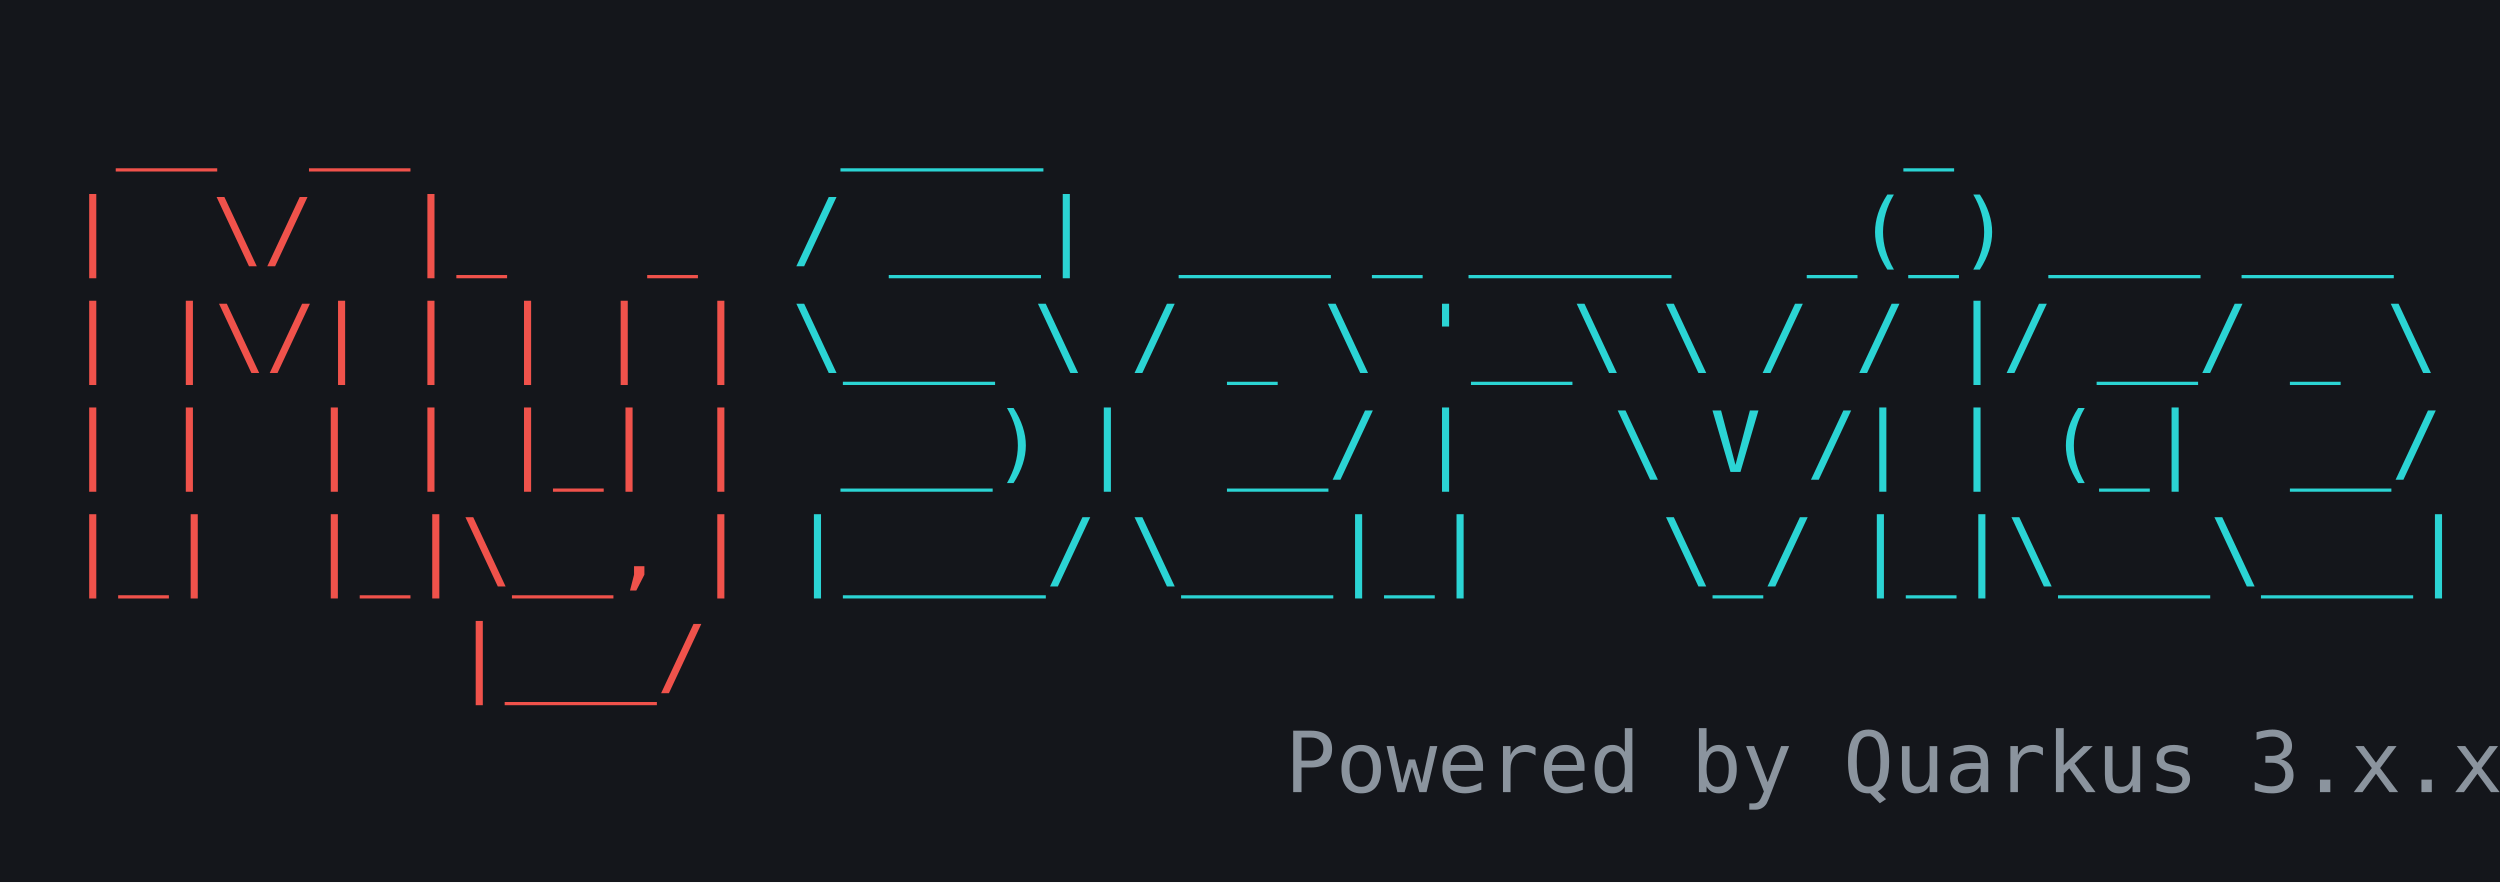
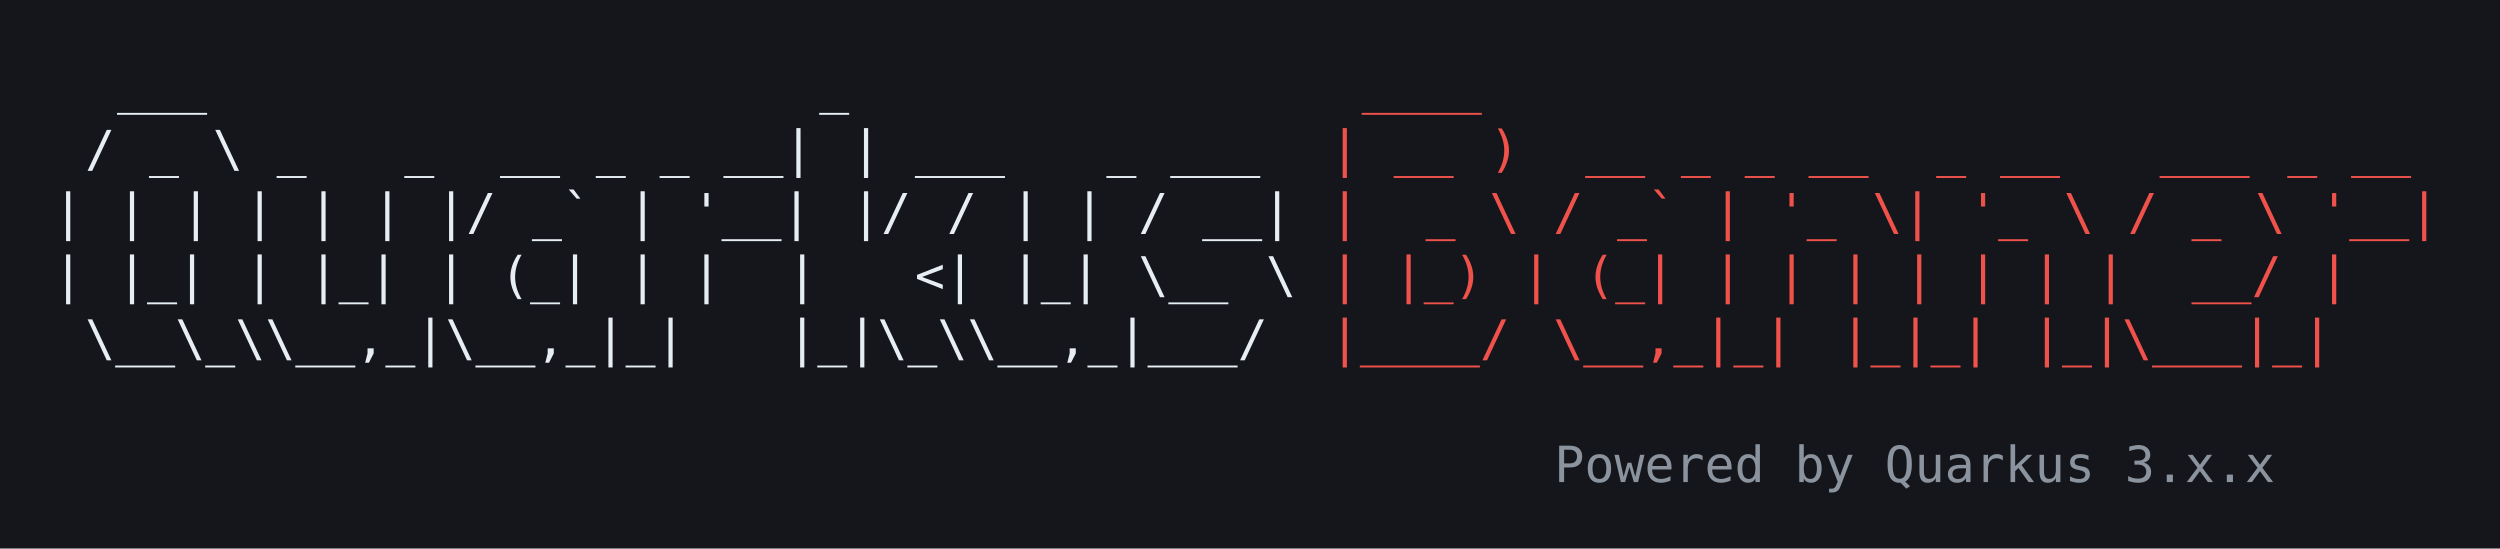
- <svg xmlns="http://www.w3.org/2000/svg" width="445" height="157" viewBox="0 0 445 157" font-family="ui-monospace,SFMono-Regular,Menlo,Consolas,monospace" xml:space="preserve" role="img" aria-label="Coloured Quarkus banner: My in red, Service in cyan">
-   <rect width="445" height="157" fill="#14161b" />
-   <text x="12.0" y="27" font-size="15" textLength="8.6" lengthAdjust="spacingAndGlyphs" fill="#8b949e"> </text>
-   <text x="20.6" y="27" font-size="15" textLength="17.2" lengthAdjust="spacingAndGlyphs" fill="#f0524b">__</text>
-   <text x="37.8" y="27" font-size="15" textLength="17.2" lengthAdjust="spacingAndGlyphs" fill="#8b949e">  </text>
-   <text x="55.0" y="27" font-size="15" textLength="17.2" lengthAdjust="spacingAndGlyphs" fill="#f0524b">__</text>
-   <text x="72.2" y="27" font-size="15" textLength="77.4" lengthAdjust="spacingAndGlyphs" fill="#8b949e">         </text>
-   <text x="149.6" y="27" font-size="15" textLength="34.4" lengthAdjust="spacingAndGlyphs" fill="#2bd4d4">____</text>
-   <text x="184.0" y="27" font-size="15" textLength="154.8" lengthAdjust="spacingAndGlyphs" fill="#8b949e">                  </text>
-   <text x="338.8" y="27" font-size="15" textLength="8.6" lengthAdjust="spacingAndGlyphs" fill="#2bd4d4">_</text>
-   <text x="347.4" y="27" font-size="15" textLength="86.0" lengthAdjust="spacingAndGlyphs" fill="#8b949e">          </text>
-   <text x="12.0" y="46" font-size="15" textLength="8.6" lengthAdjust="spacingAndGlyphs" fill="#f0524b">|</text>
-   <text x="20.6" y="46" font-size="15" textLength="17.2" lengthAdjust="spacingAndGlyphs" fill="#8b949e">  </text>
-   <text x="37.8" y="46" font-size="15" textLength="17.2" lengthAdjust="spacingAndGlyphs" fill="#f0524b">\/</text>
-   <text x="55.0" y="46" font-size="15" textLength="17.2" lengthAdjust="spacingAndGlyphs" fill="#8b949e">  </text>
-   <text x="72.2" y="46" font-size="15" textLength="17.2" lengthAdjust="spacingAndGlyphs" fill="#f0524b">|_</text>
-   <text x="89.4" y="46" font-size="15" textLength="25.8" lengthAdjust="spacingAndGlyphs" fill="#8b949e">   </text>
-   <text x="115.2" y="46" font-size="15" textLength="8.6" lengthAdjust="spacingAndGlyphs" fill="#f0524b">_</text>
-   <text x="123.8" y="46" font-size="15" textLength="17.2" lengthAdjust="spacingAndGlyphs" fill="#8b949e">  </text>
-   <text x="141.0" y="46" font-size="15" textLength="8.6" lengthAdjust="spacingAndGlyphs" fill="#2bd4d4">/</text>
-   <text x="149.6" y="46" font-size="15" textLength="8.6" lengthAdjust="spacingAndGlyphs" fill="#8b949e"> </text>
-   <text x="158.2" y="46" font-size="15" textLength="34.4" lengthAdjust="spacingAndGlyphs" fill="#2bd4d4">___|</text>
-   <text x="192.6" y="46" font-size="15" textLength="17.2" lengthAdjust="spacingAndGlyphs" fill="#8b949e">  </text>
-   <text x="209.8" y="46" font-size="15" textLength="25.8" lengthAdjust="spacingAndGlyphs" fill="#2bd4d4">___</text>
-   <text x="235.6" y="46" font-size="15" textLength="8.6" lengthAdjust="spacingAndGlyphs" fill="#8b949e"> </text>
-   <text x="244.2" y="46" font-size="15" textLength="8.6" lengthAdjust="spacingAndGlyphs" fill="#2bd4d4">_</text>
-   <text x="252.8" y="46" font-size="15" textLength="8.6" lengthAdjust="spacingAndGlyphs" fill="#8b949e"> </text>
-   <text x="261.4" y="46" font-size="15" textLength="34.4" lengthAdjust="spacingAndGlyphs" fill="#2bd4d4">____</text>
-   <text x="295.8" y="46" font-size="15" textLength="25.8" lengthAdjust="spacingAndGlyphs" fill="#8b949e">   </text>
-   <text x="321.6" y="46" font-size="15" textLength="34.4" lengthAdjust="spacingAndGlyphs" fill="#2bd4d4">_(_)</text>
-   <text x="356.0" y="46" font-size="15" textLength="8.6" lengthAdjust="spacingAndGlyphs" fill="#8b949e"> </text>
-   <text x="364.6" y="46" font-size="15" textLength="25.8" lengthAdjust="spacingAndGlyphs" fill="#2bd4d4">___</text>
-   <text x="390.4" y="46" font-size="15" textLength="8.6" lengthAdjust="spacingAndGlyphs" fill="#8b949e"> </text>
-   <text x="399.0" y="46" font-size="15" textLength="25.8" lengthAdjust="spacingAndGlyphs" fill="#2bd4d4">___</text>
-   <text x="424.8" y="46" font-size="15" textLength="8.6" lengthAdjust="spacingAndGlyphs" fill="#8b949e"> </text>
-   <text x="12.0" y="65" font-size="15" textLength="8.6" lengthAdjust="spacingAndGlyphs" fill="#f0524b">|</text>
-   <text x="20.6" y="65" font-size="15" textLength="8.6" lengthAdjust="spacingAndGlyphs" fill="#8b949e"> </text>
-   <text x="29.2" y="65" font-size="15" textLength="34.4" lengthAdjust="spacingAndGlyphs" fill="#f0524b">|\/|</text>
-   <text x="63.6" y="65" font-size="15" textLength="8.6" lengthAdjust="spacingAndGlyphs" fill="#8b949e"> </text>
-   <text x="72.2" y="65" font-size="15" textLength="8.6" lengthAdjust="spacingAndGlyphs" fill="#f0524b">|</text>
-   <text x="80.8" y="65" font-size="15" textLength="8.6" lengthAdjust="spacingAndGlyphs" fill="#8b949e"> </text>
-   <text x="89.4" y="65" font-size="15" textLength="8.6" lengthAdjust="spacingAndGlyphs" fill="#f0524b">|</text>
-   <text x="98.0" y="65" font-size="15" textLength="8.6" lengthAdjust="spacingAndGlyphs" fill="#8b949e"> </text>
-   <text x="106.6" y="65" font-size="15" textLength="8.6" lengthAdjust="spacingAndGlyphs" fill="#f0524b">|</text>
-   <text x="115.2" y="65" font-size="15" textLength="8.6" lengthAdjust="spacingAndGlyphs" fill="#8b949e"> </text>
-   <text x="123.8" y="65" font-size="15" textLength="8.6" lengthAdjust="spacingAndGlyphs" fill="#f0524b">|</text>
-   <text x="132.4" y="65" font-size="15" textLength="8.6" lengthAdjust="spacingAndGlyphs" fill="#8b949e"> </text>
-   <text x="141.0" y="65" font-size="15" textLength="34.4" lengthAdjust="spacingAndGlyphs" fill="#2bd4d4">\___</text>
-   <text x="175.4" y="65" font-size="15" textLength="8.6" lengthAdjust="spacingAndGlyphs" fill="#8b949e"> </text>
-   <text x="184.0" y="65" font-size="15" textLength="8.6" lengthAdjust="spacingAndGlyphs" fill="#2bd4d4">\</text>
-   <text x="192.6" y="65" font-size="15" textLength="8.6" lengthAdjust="spacingAndGlyphs" fill="#8b949e"> </text>
-   <text x="201.2" y="65" font-size="15" textLength="8.6" lengthAdjust="spacingAndGlyphs" fill="#2bd4d4">/</text>
-   <text x="209.8" y="65" font-size="15" textLength="8.6" lengthAdjust="spacingAndGlyphs" fill="#8b949e"> </text>
-   <text x="218.4" y="65" font-size="15" textLength="8.6" lengthAdjust="spacingAndGlyphs" fill="#2bd4d4">_</text>
-   <text x="227.0" y="65" font-size="15" textLength="8.6" lengthAdjust="spacingAndGlyphs" fill="#8b949e"> </text>
-   <text x="235.6" y="65" font-size="15" textLength="8.6" lengthAdjust="spacingAndGlyphs" fill="#2bd4d4">\</text>
-   <text x="244.2" y="65" font-size="15" textLength="8.6" lengthAdjust="spacingAndGlyphs" fill="#8b949e"> </text>
-   <text x="252.8" y="65" font-size="15" textLength="34.4" lengthAdjust="spacingAndGlyphs" fill="#2bd4d4">'__\</text>
-   <text x="287.2" y="65" font-size="15" textLength="8.6" lengthAdjust="spacingAndGlyphs" fill="#8b949e"> </text>
-   <text x="295.8" y="65" font-size="15" textLength="8.6" lengthAdjust="spacingAndGlyphs" fill="#2bd4d4">\</text>
-   <text x="304.4" y="65" font-size="15" textLength="8.6" lengthAdjust="spacingAndGlyphs" fill="#8b949e"> </text>
-   <text x="313.0" y="65" font-size="15" textLength="8.6" lengthAdjust="spacingAndGlyphs" fill="#2bd4d4">/</text>
-   <text x="321.6" y="65" font-size="15" textLength="8.6" lengthAdjust="spacingAndGlyphs" fill="#8b949e"> </text>
-   <text x="330.2" y="65" font-size="15" textLength="8.6" lengthAdjust="spacingAndGlyphs" fill="#2bd4d4">/</text>
-   <text x="338.8" y="65" font-size="15" textLength="8.6" lengthAdjust="spacingAndGlyphs" fill="#8b949e"> </text>
-   <text x="347.4" y="65" font-size="15" textLength="17.2" lengthAdjust="spacingAndGlyphs" fill="#2bd4d4">|/</text>
-   <text x="364.6" y="65" font-size="15" textLength="8.6" lengthAdjust="spacingAndGlyphs" fill="#8b949e"> </text>
-   <text x="373.2" y="65" font-size="15" textLength="25.8" lengthAdjust="spacingAndGlyphs" fill="#2bd4d4">__/</text>
-   <text x="399.0" y="65" font-size="15" textLength="8.6" lengthAdjust="spacingAndGlyphs" fill="#8b949e"> </text>
-   <text x="407.6" y="65" font-size="15" textLength="8.6" lengthAdjust="spacingAndGlyphs" fill="#2bd4d4">_</text>
-   <text x="416.2" y="65" font-size="15" textLength="8.6" lengthAdjust="spacingAndGlyphs" fill="#8b949e"> </text>
-   <text x="424.8" y="65" font-size="15" textLength="8.6" lengthAdjust="spacingAndGlyphs" fill="#2bd4d4">\</text>
-   <text x="12.0" y="84" font-size="15" textLength="8.6" lengthAdjust="spacingAndGlyphs" fill="#f0524b">|</text>
-   <text x="20.6" y="84" font-size="15" textLength="8.6" lengthAdjust="spacingAndGlyphs" fill="#8b949e"> </text>
-   <text x="29.2" y="84" font-size="15" textLength="8.6" lengthAdjust="spacingAndGlyphs" fill="#f0524b">|</text>
-   <text x="37.8" y="84" font-size="15" textLength="17.2" lengthAdjust="spacingAndGlyphs" fill="#8b949e">  </text>
-   <text x="55.0" y="84" font-size="15" textLength="8.6" lengthAdjust="spacingAndGlyphs" fill="#f0524b">|</text>
-   <text x="63.6" y="84" font-size="15" textLength="8.6" lengthAdjust="spacingAndGlyphs" fill="#8b949e"> </text>
-   <text x="72.2" y="84" font-size="15" textLength="8.6" lengthAdjust="spacingAndGlyphs" fill="#f0524b">|</text>
-   <text x="80.8" y="84" font-size="15" textLength="8.6" lengthAdjust="spacingAndGlyphs" fill="#8b949e"> </text>
-   <text x="89.4" y="84" font-size="15" textLength="25.8" lengthAdjust="spacingAndGlyphs" fill="#f0524b">|_|</text>
-   <text x="115.2" y="84" font-size="15" textLength="8.6" lengthAdjust="spacingAndGlyphs" fill="#8b949e"> </text>
-   <text x="123.8" y="84" font-size="15" textLength="8.6" lengthAdjust="spacingAndGlyphs" fill="#f0524b">|</text>
-   <text x="132.4" y="84" font-size="15" textLength="17.2" lengthAdjust="spacingAndGlyphs" fill="#8b949e">  </text>
-   <text x="149.6" y="84" font-size="15" textLength="34.4" lengthAdjust="spacingAndGlyphs" fill="#2bd4d4">___)</text>
-   <text x="184.0" y="84" font-size="15" textLength="8.6" lengthAdjust="spacingAndGlyphs" fill="#8b949e"> </text>
-   <text x="192.6" y="84" font-size="15" textLength="8.6" lengthAdjust="spacingAndGlyphs" fill="#2bd4d4">|</text>
-   <text x="201.2" y="84" font-size="15" textLength="17.2" lengthAdjust="spacingAndGlyphs" fill="#8b949e">  </text>
-   <text x="218.4" y="84" font-size="15" textLength="25.8" lengthAdjust="spacingAndGlyphs" fill="#2bd4d4">__/</text>
-   <text x="244.2" y="84" font-size="15" textLength="8.6" lengthAdjust="spacingAndGlyphs" fill="#8b949e"> </text>
-   <text x="252.8" y="84" font-size="15" textLength="8.6" lengthAdjust="spacingAndGlyphs" fill="#2bd4d4">|</text>
-   <text x="261.4" y="84" font-size="15" textLength="25.8" lengthAdjust="spacingAndGlyphs" fill="#8b949e">   </text>
-   <text x="287.2" y="84" font-size="15" textLength="8.6" lengthAdjust="spacingAndGlyphs" fill="#2bd4d4">\</text>
-   <text x="295.8" y="84" font-size="15" textLength="8.6" lengthAdjust="spacingAndGlyphs" fill="#8b949e"> </text>
-   <text x="304.4" y="84" font-size="15" textLength="8.6" lengthAdjust="spacingAndGlyphs" fill="#2bd4d4">V</text>
-   <text x="313.0" y="84" font-size="15" textLength="8.6" lengthAdjust="spacingAndGlyphs" fill="#8b949e"> </text>
-   <text x="321.6" y="84" font-size="15" textLength="17.2" lengthAdjust="spacingAndGlyphs" fill="#2bd4d4">/|</text>
-   <text x="338.8" y="84" font-size="15" textLength="8.6" lengthAdjust="spacingAndGlyphs" fill="#8b949e"> </text>
-   <text x="347.4" y="84" font-size="15" textLength="8.6" lengthAdjust="spacingAndGlyphs" fill="#2bd4d4">|</text>
-   <text x="356.0" y="84" font-size="15" textLength="8.6" lengthAdjust="spacingAndGlyphs" fill="#8b949e"> </text>
-   <text x="364.6" y="84" font-size="15" textLength="25.8" lengthAdjust="spacingAndGlyphs" fill="#2bd4d4">(_|</text>
-   <text x="390.4" y="84" font-size="15" textLength="17.2" lengthAdjust="spacingAndGlyphs" fill="#8b949e">  </text>
-   <text x="407.6" y="84" font-size="15" textLength="25.8" lengthAdjust="spacingAndGlyphs" fill="#2bd4d4">__/</text>
-   <text x="12.0" y="103" font-size="15" textLength="25.8" lengthAdjust="spacingAndGlyphs" fill="#f0524b">|_|</text>
-   <text x="37.8" y="103" font-size="15" textLength="17.2" lengthAdjust="spacingAndGlyphs" fill="#8b949e">  </text>
-   <text x="55.0" y="103" font-size="15" textLength="60.2" lengthAdjust="spacingAndGlyphs" fill="#f0524b">|_|\__,</text>
-   <text x="115.2" y="103" font-size="15" textLength="8.6" lengthAdjust="spacingAndGlyphs" fill="#8b949e"> </text>
-   <text x="123.8" y="103" font-size="15" textLength="8.6" lengthAdjust="spacingAndGlyphs" fill="#f0524b">|</text>
-   <text x="132.4" y="103" font-size="15" textLength="8.6" lengthAdjust="spacingAndGlyphs" fill="#8b949e"> </text>
-   <text x="141.0" y="103" font-size="15" textLength="51.6" lengthAdjust="spacingAndGlyphs" fill="#2bd4d4">|____/</text>
-   <text x="192.6" y="103" font-size="15" textLength="8.6" lengthAdjust="spacingAndGlyphs" fill="#8b949e"> </text>
-   <text x="201.2" y="103" font-size="15" textLength="60.2" lengthAdjust="spacingAndGlyphs" fill="#2bd4d4">\___|_|</text>
-   <text x="261.4" y="103" font-size="15" textLength="34.4" lengthAdjust="spacingAndGlyphs" fill="#8b949e">    </text>
-   <text x="295.8" y="103" font-size="15" textLength="25.8" lengthAdjust="spacingAndGlyphs" fill="#2bd4d4">\_/</text>
-   <text x="321.6" y="103" font-size="15" textLength="8.6" lengthAdjust="spacingAndGlyphs" fill="#8b949e"> </text>
-   <text x="330.2" y="103" font-size="15" textLength="103.2" lengthAdjust="spacingAndGlyphs" fill="#2bd4d4">|_|\___\___|</text>
-   <text x="12.0" y="122" font-size="15" textLength="68.8" lengthAdjust="spacingAndGlyphs" fill="#8b949e">        </text>
-   <text x="80.8" y="122" font-size="15" textLength="43.0" lengthAdjust="spacingAndGlyphs" fill="#f0524b">|___/</text>
-   <text x="123.8" y="122" font-size="15" textLength="309.6" lengthAdjust="spacingAndGlyphs" fill="#8b949e">                                    </text>
-   <text x="12.0" y="141" font-size="15" textLength="412.8" lengthAdjust="spacingAndGlyphs" fill="#8b949e">                        Powered by Quarkus 3.x.x</text>
+ <svg xmlns="http://www.w3.org/2000/svg" width="752" height="165" viewBox="0 0 752 165" font-family="ui-monospace,SFMono-Regular,Menlo,Consolas,monospace" xml:space="preserve" role="img" aria-label="Coloured Quarkus banner: My in red, Service in cyan">
+   <rect width="752" height="165" fill="#14161b" />
+   <text x="16.0" y="31" font-size="15" textLength="19.2" lengthAdjust="spacingAndGlyphs" fill="#8b949e">  </text>
+   <text x="35.2" y="31" font-size="15" textLength="28.8" lengthAdjust="spacingAndGlyphs" fill="#e6edf3">___</text>
+   <text x="64.0" y="31" font-size="15" textLength="182.4" lengthAdjust="spacingAndGlyphs" fill="#8b949e">                   </text>
+   <text x="246.4" y="31" font-size="15" textLength="9.6" lengthAdjust="spacingAndGlyphs" fill="#e6edf3">_</text>
+   <text x="256.0" y="31" font-size="15" textLength="153.6" lengthAdjust="spacingAndGlyphs" fill="#8b949e">                </text>
+   <text x="409.6" y="31" font-size="15" textLength="38.4" lengthAdjust="spacingAndGlyphs" fill="#f0524b">____</text>
+   <text x="448.0" y="31" font-size="15" textLength="288.0" lengthAdjust="spacingAndGlyphs" fill="#8b949e">                              </text>
+   <text x="16.0" y="50" font-size="15" textLength="9.6" lengthAdjust="spacingAndGlyphs" fill="#8b949e"> </text>
+   <text x="25.6" y="50" font-size="15" textLength="9.6" lengthAdjust="spacingAndGlyphs" fill="#e6edf3">/</text>
+   <text x="35.2" y="50" font-size="15" textLength="9.6" lengthAdjust="spacingAndGlyphs" fill="#8b949e"> </text>
+   <text x="44.8" y="50" font-size="15" textLength="9.6" lengthAdjust="spacingAndGlyphs" fill="#e6edf3">_</text>
+   <text x="54.4" y="50" font-size="15" textLength="9.6" lengthAdjust="spacingAndGlyphs" fill="#8b949e"> </text>
+   <text x="64.0" y="50" font-size="15" textLength="9.6" lengthAdjust="spacingAndGlyphs" fill="#e6edf3">\</text>
+   <text x="73.6" y="50" font-size="15" textLength="9.6" lengthAdjust="spacingAndGlyphs" fill="#8b949e"> </text>
+   <text x="83.2" y="50" font-size="15" textLength="9.6" lengthAdjust="spacingAndGlyphs" fill="#e6edf3">_</text>
+   <text x="92.8" y="50" font-size="15" textLength="28.8" lengthAdjust="spacingAndGlyphs" fill="#8b949e">   </text>
+   <text x="121.6" y="50" font-size="15" textLength="9.6" lengthAdjust="spacingAndGlyphs" fill="#e6edf3">_</text>
+   <text x="131.2" y="50" font-size="15" textLength="19.2" lengthAdjust="spacingAndGlyphs" fill="#8b949e">  </text>
+   <text x="150.4" y="50" font-size="15" textLength="19.2" lengthAdjust="spacingAndGlyphs" fill="#e6edf3">__</text>
+   <text x="169.6" y="50" font-size="15" textLength="9.6" lengthAdjust="spacingAndGlyphs" fill="#8b949e"> </text>
+   <text x="179.2" y="50" font-size="15" textLength="9.6" lengthAdjust="spacingAndGlyphs" fill="#e6edf3">_</text>
+   <text x="188.8" y="50" font-size="15" textLength="9.6" lengthAdjust="spacingAndGlyphs" fill="#8b949e"> </text>
+   <text x="198.4" y="50" font-size="15" textLength="9.6" lengthAdjust="spacingAndGlyphs" fill="#e6edf3">_</text>
+   <text x="208.0" y="50" font-size="15" textLength="9.6" lengthAdjust="spacingAndGlyphs" fill="#8b949e"> </text>
+   <text x="217.6" y="50" font-size="15" textLength="28.8" lengthAdjust="spacingAndGlyphs" fill="#e6edf3">__|</text>
+   <text x="246.4" y="50" font-size="15" textLength="9.6" lengthAdjust="spacingAndGlyphs" fill="#8b949e"> </text>
+   <text x="256.0" y="50" font-size="15" textLength="9.6" lengthAdjust="spacingAndGlyphs" fill="#e6edf3">|</text>
+   <text x="265.6" y="50" font-size="15" textLength="9.6" lengthAdjust="spacingAndGlyphs" fill="#8b949e"> </text>
+   <text x="275.2" y="50" font-size="15" textLength="28.8" lengthAdjust="spacingAndGlyphs" fill="#e6edf3">___</text>
+   <text x="304.0" y="50" font-size="15" textLength="28.8" lengthAdjust="spacingAndGlyphs" fill="#8b949e">   </text>
+   <text x="332.8" y="50" font-size="15" textLength="9.6" lengthAdjust="spacingAndGlyphs" fill="#e6edf3">_</text>
+   <text x="342.4" y="50" font-size="15" textLength="9.6" lengthAdjust="spacingAndGlyphs" fill="#8b949e"> </text>
+   <text x="352.0" y="50" font-size="15" textLength="28.8" lengthAdjust="spacingAndGlyphs" fill="#e6edf3">___</text>
+   <text x="380.8" y="50" font-size="15" textLength="19.2" lengthAdjust="spacingAndGlyphs" fill="#8b949e">  </text>
+   <text x="400.0" y="50" font-size="15" textLength="9.6" lengthAdjust="spacingAndGlyphs" fill="#f0524b">|</text>
+   <text x="409.6" y="50" font-size="15" textLength="9.6" lengthAdjust="spacingAndGlyphs" fill="#8b949e"> </text>
+   <text x="419.2" y="50" font-size="15" textLength="19.2" lengthAdjust="spacingAndGlyphs" fill="#f0524b">__</text>
+   <text x="438.4" y="50" font-size="15" textLength="9.6" lengthAdjust="spacingAndGlyphs" fill="#8b949e"> </text>
+   <text x="448.0" y="50" font-size="15" textLength="9.6" lengthAdjust="spacingAndGlyphs" fill="#f0524b">)</text>
+   <text x="457.6" y="50" font-size="15" textLength="19.2" lengthAdjust="spacingAndGlyphs" fill="#8b949e">  </text>
+   <text x="476.8" y="50" font-size="15" textLength="19.2" lengthAdjust="spacingAndGlyphs" fill="#f0524b">__</text>
+   <text x="496.0" y="50" font-size="15" textLength="9.6" lengthAdjust="spacingAndGlyphs" fill="#8b949e"> </text>
+   <text x="505.6" y="50" font-size="15" textLength="9.6" lengthAdjust="spacingAndGlyphs" fill="#f0524b">_</text>
+   <text x="515.2" y="50" font-size="15" textLength="9.6" lengthAdjust="spacingAndGlyphs" fill="#8b949e"> </text>
+   <text x="524.8" y="50" font-size="15" textLength="9.6" lengthAdjust="spacingAndGlyphs" fill="#f0524b">_</text>
+   <text x="534.4" y="50" font-size="15" textLength="9.6" lengthAdjust="spacingAndGlyphs" fill="#8b949e"> </text>
+   <text x="544.0" y="50" font-size="15" textLength="19.2" lengthAdjust="spacingAndGlyphs" fill="#f0524b">__</text>
+   <text x="563.2" y="50" font-size="15" textLength="19.2" lengthAdjust="spacingAndGlyphs" fill="#8b949e">  </text>
+   <text x="582.4" y="50" font-size="15" textLength="9.6" lengthAdjust="spacingAndGlyphs" fill="#f0524b">_</text>
+   <text x="592.0" y="50" font-size="15" textLength="9.6" lengthAdjust="spacingAndGlyphs" fill="#8b949e"> </text>
+   <text x="601.6" y="50" font-size="15" textLength="19.2" lengthAdjust="spacingAndGlyphs" fill="#f0524b">__</text>
+   <text x="620.8" y="50" font-size="15" textLength="28.8" lengthAdjust="spacingAndGlyphs" fill="#8b949e">   </text>
+   <text x="649.6" y="50" font-size="15" textLength="28.8" lengthAdjust="spacingAndGlyphs" fill="#f0524b">___</text>
+   <text x="678.4" y="50" font-size="15" textLength="9.6" lengthAdjust="spacingAndGlyphs" fill="#8b949e"> </text>
+   <text x="688.0" y="50" font-size="15" textLength="9.6" lengthAdjust="spacingAndGlyphs" fill="#f0524b">_</text>
+   <text x="697.6" y="50" font-size="15" textLength="9.6" lengthAdjust="spacingAndGlyphs" fill="#8b949e"> </text>
+   <text x="707.2" y="50" font-size="15" textLength="19.2" lengthAdjust="spacingAndGlyphs" fill="#f0524b">__</text>
+   <text x="726.4" y="50" font-size="15" textLength="9.6" lengthAdjust="spacingAndGlyphs" fill="#8b949e"> </text>
+   <text x="16.0" y="69" font-size="15" textLength="9.6" lengthAdjust="spacingAndGlyphs" fill="#e6edf3">|</text>
+   <text x="25.6" y="69" font-size="15" textLength="9.6" lengthAdjust="spacingAndGlyphs" fill="#8b949e"> </text>
+   <text x="35.2" y="69" font-size="15" textLength="9.6" lengthAdjust="spacingAndGlyphs" fill="#e6edf3">|</text>
+   <text x="44.8" y="69" font-size="15" textLength="9.6" lengthAdjust="spacingAndGlyphs" fill="#8b949e"> </text>
+   <text x="54.4" y="69" font-size="15" textLength="9.6" lengthAdjust="spacingAndGlyphs" fill="#e6edf3">|</text>
+   <text x="64.0" y="69" font-size="15" textLength="9.6" lengthAdjust="spacingAndGlyphs" fill="#8b949e"> </text>
+   <text x="73.6" y="69" font-size="15" textLength="9.6" lengthAdjust="spacingAndGlyphs" fill="#e6edf3">|</text>
+   <text x="83.2" y="69" font-size="15" textLength="9.6" lengthAdjust="spacingAndGlyphs" fill="#8b949e"> </text>
+   <text x="92.8" y="69" font-size="15" textLength="9.6" lengthAdjust="spacingAndGlyphs" fill="#e6edf3">|</text>
+   <text x="102.4" y="69" font-size="15" textLength="9.6" lengthAdjust="spacingAndGlyphs" fill="#8b949e"> </text>
+   <text x="112.0" y="69" font-size="15" textLength="9.6" lengthAdjust="spacingAndGlyphs" fill="#e6edf3">|</text>
+   <text x="121.6" y="69" font-size="15" textLength="9.6" lengthAdjust="spacingAndGlyphs" fill="#8b949e"> </text>
+   <text x="131.2" y="69" font-size="15" textLength="19.2" lengthAdjust="spacingAndGlyphs" fill="#e6edf3">|/</text>
+   <text x="150.4" y="69" font-size="15" textLength="9.6" lengthAdjust="spacingAndGlyphs" fill="#8b949e"> </text>
+   <text x="160.0" y="69" font-size="15" textLength="19.2" lengthAdjust="spacingAndGlyphs" fill="#e6edf3">_`</text>
+   <text x="179.2" y="69" font-size="15" textLength="9.6" lengthAdjust="spacingAndGlyphs" fill="#8b949e"> </text>
+   <text x="188.8" y="69" font-size="15" textLength="9.6" lengthAdjust="spacingAndGlyphs" fill="#e6edf3">|</text>
+   <text x="198.4" y="69" font-size="15" textLength="9.6" lengthAdjust="spacingAndGlyphs" fill="#8b949e"> </text>
+   <text x="208.0" y="69" font-size="15" textLength="38.4" lengthAdjust="spacingAndGlyphs" fill="#e6edf3">'__|</text>
+   <text x="246.4" y="69" font-size="15" textLength="9.6" lengthAdjust="spacingAndGlyphs" fill="#8b949e"> </text>
+   <text x="256.0" y="69" font-size="15" textLength="19.2" lengthAdjust="spacingAndGlyphs" fill="#e6edf3">|/</text>
+   <text x="275.2" y="69" font-size="15" textLength="9.6" lengthAdjust="spacingAndGlyphs" fill="#8b949e"> </text>
+   <text x="284.8" y="69" font-size="15" textLength="9.6" lengthAdjust="spacingAndGlyphs" fill="#e6edf3">/</text>
+   <text x="294.4" y="69" font-size="15" textLength="9.6" lengthAdjust="spacingAndGlyphs" fill="#8b949e"> </text>
+   <text x="304.0" y="69" font-size="15" textLength="9.6" lengthAdjust="spacingAndGlyphs" fill="#e6edf3">|</text>
+   <text x="313.6" y="69" font-size="15" textLength="9.6" lengthAdjust="spacingAndGlyphs" fill="#8b949e"> </text>
+   <text x="323.2" y="69" font-size="15" textLength="9.6" lengthAdjust="spacingAndGlyphs" fill="#e6edf3">|</text>
+   <text x="332.8" y="69" font-size="15" textLength="9.6" lengthAdjust="spacingAndGlyphs" fill="#8b949e"> </text>
+   <text x="342.4" y="69" font-size="15" textLength="9.6" lengthAdjust="spacingAndGlyphs" fill="#e6edf3">/</text>
+   <text x="352.0" y="69" font-size="15" textLength="9.6" lengthAdjust="spacingAndGlyphs" fill="#8b949e"> </text>
+   <text x="361.6" y="69" font-size="15" textLength="28.8" lengthAdjust="spacingAndGlyphs" fill="#e6edf3">__|</text>
+   <text x="390.4" y="69" font-size="15" textLength="9.6" lengthAdjust="spacingAndGlyphs" fill="#8b949e"> </text>
+   <text x="400.0" y="69" font-size="15" textLength="9.6" lengthAdjust="spacingAndGlyphs" fill="#f0524b">|</text>
+   <text x="409.6" y="69" font-size="15" textLength="19.2" lengthAdjust="spacingAndGlyphs" fill="#8b949e">  </text>
+   <text x="428.8" y="69" font-size="15" textLength="9.6" lengthAdjust="spacingAndGlyphs" fill="#f0524b">_</text>
+   <text x="438.4" y="69" font-size="15" textLength="9.6" lengthAdjust="spacingAndGlyphs" fill="#8b949e"> </text>
+   <text x="448.0" y="69" font-size="15" textLength="9.6" lengthAdjust="spacingAndGlyphs" fill="#f0524b">\</text>
+   <text x="457.6" y="69" font-size="15" textLength="9.6" lengthAdjust="spacingAndGlyphs" fill="#8b949e"> </text>
+   <text x="467.2" y="69" font-size="15" textLength="9.6" lengthAdjust="spacingAndGlyphs" fill="#f0524b">/</text>
+   <text x="476.8" y="69" font-size="15" textLength="9.6" lengthAdjust="spacingAndGlyphs" fill="#8b949e"> </text>
+   <text x="486.4" y="69" font-size="15" textLength="19.2" lengthAdjust="spacingAndGlyphs" fill="#f0524b">_`</text>
+   <text x="505.6" y="69" font-size="15" textLength="9.6" lengthAdjust="spacingAndGlyphs" fill="#8b949e"> </text>
+   <text x="515.2" y="69" font-size="15" textLength="9.6" lengthAdjust="spacingAndGlyphs" fill="#f0524b">|</text>
+   <text x="524.8" y="69" font-size="15" textLength="9.6" lengthAdjust="spacingAndGlyphs" fill="#8b949e"> </text>
+   <text x="534.4" y="69" font-size="15" textLength="19.2" lengthAdjust="spacingAndGlyphs" fill="#f0524b">'_</text>
+   <text x="553.6" y="69" font-size="15" textLength="9.6" lengthAdjust="spacingAndGlyphs" fill="#8b949e"> </text>
+   <text x="563.2" y="69" font-size="15" textLength="19.2" lengthAdjust="spacingAndGlyphs" fill="#f0524b">\|</text>
+   <text x="582.4" y="69" font-size="15" textLength="9.6" lengthAdjust="spacingAndGlyphs" fill="#8b949e"> </text>
+   <text x="592.0" y="69" font-size="15" textLength="19.2" lengthAdjust="spacingAndGlyphs" fill="#f0524b">'_</text>
+   <text x="611.2" y="69" font-size="15" textLength="9.6" lengthAdjust="spacingAndGlyphs" fill="#8b949e"> </text>
+   <text x="620.8" y="69" font-size="15" textLength="9.6" lengthAdjust="spacingAndGlyphs" fill="#f0524b">\</text>
+   <text x="630.4" y="69" font-size="15" textLength="9.6" lengthAdjust="spacingAndGlyphs" fill="#8b949e"> </text>
+   <text x="640.0" y="69" font-size="15" textLength="9.6" lengthAdjust="spacingAndGlyphs" fill="#f0524b">/</text>
+   <text x="649.6" y="69" font-size="15" textLength="9.6" lengthAdjust="spacingAndGlyphs" fill="#8b949e"> </text>
+   <text x="659.2" y="69" font-size="15" textLength="9.6" lengthAdjust="spacingAndGlyphs" fill="#f0524b">_</text>
+   <text x="668.8" y="69" font-size="15" textLength="9.6" lengthAdjust="spacingAndGlyphs" fill="#8b949e"> </text>
+   <text x="678.4" y="69" font-size="15" textLength="9.6" lengthAdjust="spacingAndGlyphs" fill="#f0524b">\</text>
+   <text x="688.0" y="69" font-size="15" textLength="9.6" lengthAdjust="spacingAndGlyphs" fill="#8b949e"> </text>
+   <text x="697.6" y="69" font-size="15" textLength="38.4" lengthAdjust="spacingAndGlyphs" fill="#f0524b">'__|</text>
+   <text x="16.0" y="88" font-size="15" textLength="9.6" lengthAdjust="spacingAndGlyphs" fill="#e6edf3">|</text>
+   <text x="25.6" y="88" font-size="15" textLength="9.6" lengthAdjust="spacingAndGlyphs" fill="#8b949e"> </text>
+   <text x="35.2" y="88" font-size="15" textLength="28.8" lengthAdjust="spacingAndGlyphs" fill="#e6edf3">|_|</text>
+   <text x="64.0" y="88" font-size="15" textLength="9.6" lengthAdjust="spacingAndGlyphs" fill="#8b949e"> </text>
+   <text x="73.6" y="88" font-size="15" textLength="9.6" lengthAdjust="spacingAndGlyphs" fill="#e6edf3">|</text>
+   <text x="83.2" y="88" font-size="15" textLength="9.6" lengthAdjust="spacingAndGlyphs" fill="#8b949e"> </text>
+   <text x="92.8" y="88" font-size="15" textLength="28.8" lengthAdjust="spacingAndGlyphs" fill="#e6edf3">|_|</text>
+   <text x="121.6" y="88" font-size="15" textLength="9.6" lengthAdjust="spacingAndGlyphs" fill="#8b949e"> </text>
+   <text x="131.2" y="88" font-size="15" textLength="9.6" lengthAdjust="spacingAndGlyphs" fill="#e6edf3">|</text>
+   <text x="140.8" y="88" font-size="15" textLength="9.6" lengthAdjust="spacingAndGlyphs" fill="#8b949e"> </text>
+   <text x="150.4" y="88" font-size="15" textLength="28.8" lengthAdjust="spacingAndGlyphs" fill="#e6edf3">(_|</text>
+   <text x="179.2" y="88" font-size="15" textLength="9.6" lengthAdjust="spacingAndGlyphs" fill="#8b949e"> </text>
+   <text x="188.8" y="88" font-size="15" textLength="9.6" lengthAdjust="spacingAndGlyphs" fill="#e6edf3">|</text>
+   <text x="198.4" y="88" font-size="15" textLength="9.6" lengthAdjust="spacingAndGlyphs" fill="#8b949e"> </text>
+   <text x="208.0" y="88" font-size="15" textLength="9.6" lengthAdjust="spacingAndGlyphs" fill="#e6edf3">|</text>
+   <text x="217.6" y="88" font-size="15" textLength="19.2" lengthAdjust="spacingAndGlyphs" fill="#8b949e">  </text>
+   <text x="236.8" y="88" font-size="15" textLength="9.6" lengthAdjust="spacingAndGlyphs" fill="#e6edf3">|</text>
+   <text x="246.4" y="88" font-size="15" textLength="28.8" lengthAdjust="spacingAndGlyphs" fill="#8b949e">   </text>
+   <text x="275.2" y="88" font-size="15" textLength="19.2" lengthAdjust="spacingAndGlyphs" fill="#e6edf3">&lt;|</text>
+   <text x="294.4" y="88" font-size="15" textLength="9.6" lengthAdjust="spacingAndGlyphs" fill="#8b949e"> </text>
+   <text x="304.0" y="88" font-size="15" textLength="28.8" lengthAdjust="spacingAndGlyphs" fill="#e6edf3">|_|</text>
+   <text x="332.8" y="88" font-size="15" textLength="9.6" lengthAdjust="spacingAndGlyphs" fill="#8b949e"> </text>
+   <text x="342.4" y="88" font-size="15" textLength="28.8" lengthAdjust="spacingAndGlyphs" fill="#e6edf3">\__</text>
+   <text x="371.2" y="88" font-size="15" textLength="9.6" lengthAdjust="spacingAndGlyphs" fill="#8b949e"> </text>
+   <text x="380.8" y="88" font-size="15" textLength="9.6" lengthAdjust="spacingAndGlyphs" fill="#e6edf3">\</text>
+   <text x="390.4" y="88" font-size="15" textLength="9.6" lengthAdjust="spacingAndGlyphs" fill="#8b949e"> </text>
+   <text x="400.0" y="88" font-size="15" textLength="9.6" lengthAdjust="spacingAndGlyphs" fill="#f0524b">|</text>
+   <text x="409.6" y="88" font-size="15" textLength="9.6" lengthAdjust="spacingAndGlyphs" fill="#8b949e"> </text>
+   <text x="419.2" y="88" font-size="15" textLength="28.8" lengthAdjust="spacingAndGlyphs" fill="#f0524b">|_)</text>
+   <text x="448.0" y="88" font-size="15" textLength="9.6" lengthAdjust="spacingAndGlyphs" fill="#8b949e"> </text>
+   <text x="457.6" y="88" font-size="15" textLength="9.6" lengthAdjust="spacingAndGlyphs" fill="#f0524b">|</text>
+   <text x="467.2" y="88" font-size="15" textLength="9.6" lengthAdjust="spacingAndGlyphs" fill="#8b949e"> </text>
+   <text x="476.8" y="88" font-size="15" textLength="28.8" lengthAdjust="spacingAndGlyphs" fill="#f0524b">(_|</text>
+   <text x="505.6" y="88" font-size="15" textLength="9.6" lengthAdjust="spacingAndGlyphs" fill="#8b949e"> </text>
+   <text x="515.2" y="88" font-size="15" textLength="9.6" lengthAdjust="spacingAndGlyphs" fill="#f0524b">|</text>
+   <text x="524.8" y="88" font-size="15" textLength="9.6" lengthAdjust="spacingAndGlyphs" fill="#8b949e"> </text>
+   <text x="534.4" y="88" font-size="15" textLength="9.6" lengthAdjust="spacingAndGlyphs" fill="#f0524b">|</text>
+   <text x="544.0" y="88" font-size="15" textLength="9.6" lengthAdjust="spacingAndGlyphs" fill="#8b949e"> </text>
+   <text x="553.6" y="88" font-size="15" textLength="9.6" lengthAdjust="spacingAndGlyphs" fill="#f0524b">|</text>
+   <text x="563.2" y="88" font-size="15" textLength="9.6" lengthAdjust="spacingAndGlyphs" fill="#8b949e"> </text>
+   <text x="572.8" y="88" font-size="15" textLength="9.6" lengthAdjust="spacingAndGlyphs" fill="#f0524b">|</text>
+   <text x="582.4" y="88" font-size="15" textLength="9.6" lengthAdjust="spacingAndGlyphs" fill="#8b949e"> </text>
+   <text x="592.0" y="88" font-size="15" textLength="9.6" lengthAdjust="spacingAndGlyphs" fill="#f0524b">|</text>
+   <text x="601.6" y="88" font-size="15" textLength="9.6" lengthAdjust="spacingAndGlyphs" fill="#8b949e"> </text>
+   <text x="611.2" y="88" font-size="15" textLength="9.6" lengthAdjust="spacingAndGlyphs" fill="#f0524b">|</text>
+   <text x="620.8" y="88" font-size="15" textLength="9.6" lengthAdjust="spacingAndGlyphs" fill="#8b949e"> </text>
+   <text x="630.4" y="88" font-size="15" textLength="9.6" lengthAdjust="spacingAndGlyphs" fill="#f0524b">|</text>
+   <text x="640.0" y="88" font-size="15" textLength="19.2" lengthAdjust="spacingAndGlyphs" fill="#8b949e">  </text>
+   <text x="659.2" y="88" font-size="15" textLength="28.8" lengthAdjust="spacingAndGlyphs" fill="#f0524b">__/</text>
+   <text x="688.0" y="88" font-size="15" textLength="9.6" lengthAdjust="spacingAndGlyphs" fill="#8b949e"> </text>
+   <text x="697.6" y="88" font-size="15" textLength="9.6" lengthAdjust="spacingAndGlyphs" fill="#f0524b">|</text>
+   <text x="707.2" y="88" font-size="15" textLength="28.8" lengthAdjust="spacingAndGlyphs" fill="#8b949e">   </text>
+   <text x="16.0" y="107" font-size="15" textLength="9.6" lengthAdjust="spacingAndGlyphs" fill="#8b949e"> </text>
+   <text x="25.6" y="107" font-size="15" textLength="192.0" lengthAdjust="spacingAndGlyphs" fill="#e6edf3">\__\_\\__,_|\__,_|_|</text>
+   <text x="217.6" y="107" font-size="15" textLength="19.2" lengthAdjust="spacingAndGlyphs" fill="#8b949e">  </text>
+   <text x="236.8" y="107" font-size="15" textLength="153.6" lengthAdjust="spacingAndGlyphs" fill="#e6edf3">|_|\_\\__,_|___/</text>
+   <text x="390.4" y="107" font-size="15" textLength="9.6" lengthAdjust="spacingAndGlyphs" fill="#8b949e"> </text>
+   <text x="400.0" y="107" font-size="15" textLength="57.6" lengthAdjust="spacingAndGlyphs" fill="#f0524b">|____/</text>
+   <text x="457.6" y="107" font-size="15" textLength="9.6" lengthAdjust="spacingAndGlyphs" fill="#8b949e"> </text>
+   <text x="467.2" y="107" font-size="15" textLength="76.8" lengthAdjust="spacingAndGlyphs" fill="#f0524b">\__,_|_|</text>
+   <text x="544.0" y="107" font-size="15" textLength="9.6" lengthAdjust="spacingAndGlyphs" fill="#8b949e"> </text>
+   <text x="553.6" y="107" font-size="15" textLength="48.0" lengthAdjust="spacingAndGlyphs" fill="#f0524b">|_|_|</text>
+   <text x="601.6" y="107" font-size="15" textLength="9.6" lengthAdjust="spacingAndGlyphs" fill="#8b949e"> </text>
+   <text x="611.2" y="107" font-size="15" textLength="96.0" lengthAdjust="spacingAndGlyphs" fill="#f0524b">|_|\___|_|</text>
+   <text x="707.2" y="107" font-size="15" textLength="28.8" lengthAdjust="spacingAndGlyphs" fill="#8b949e">   </text>
+   <text x="16.0" y="126" font-size="15" textLength="720.0" lengthAdjust="spacingAndGlyphs" fill="#8b949e">                                                                           </text>
+   <text x="16.0" y="145" font-size="15" textLength="710.4" lengthAdjust="spacingAndGlyphs" fill="#8b949e">                                                  Powered by Quarkus 3.x.x</text>
</svg>
